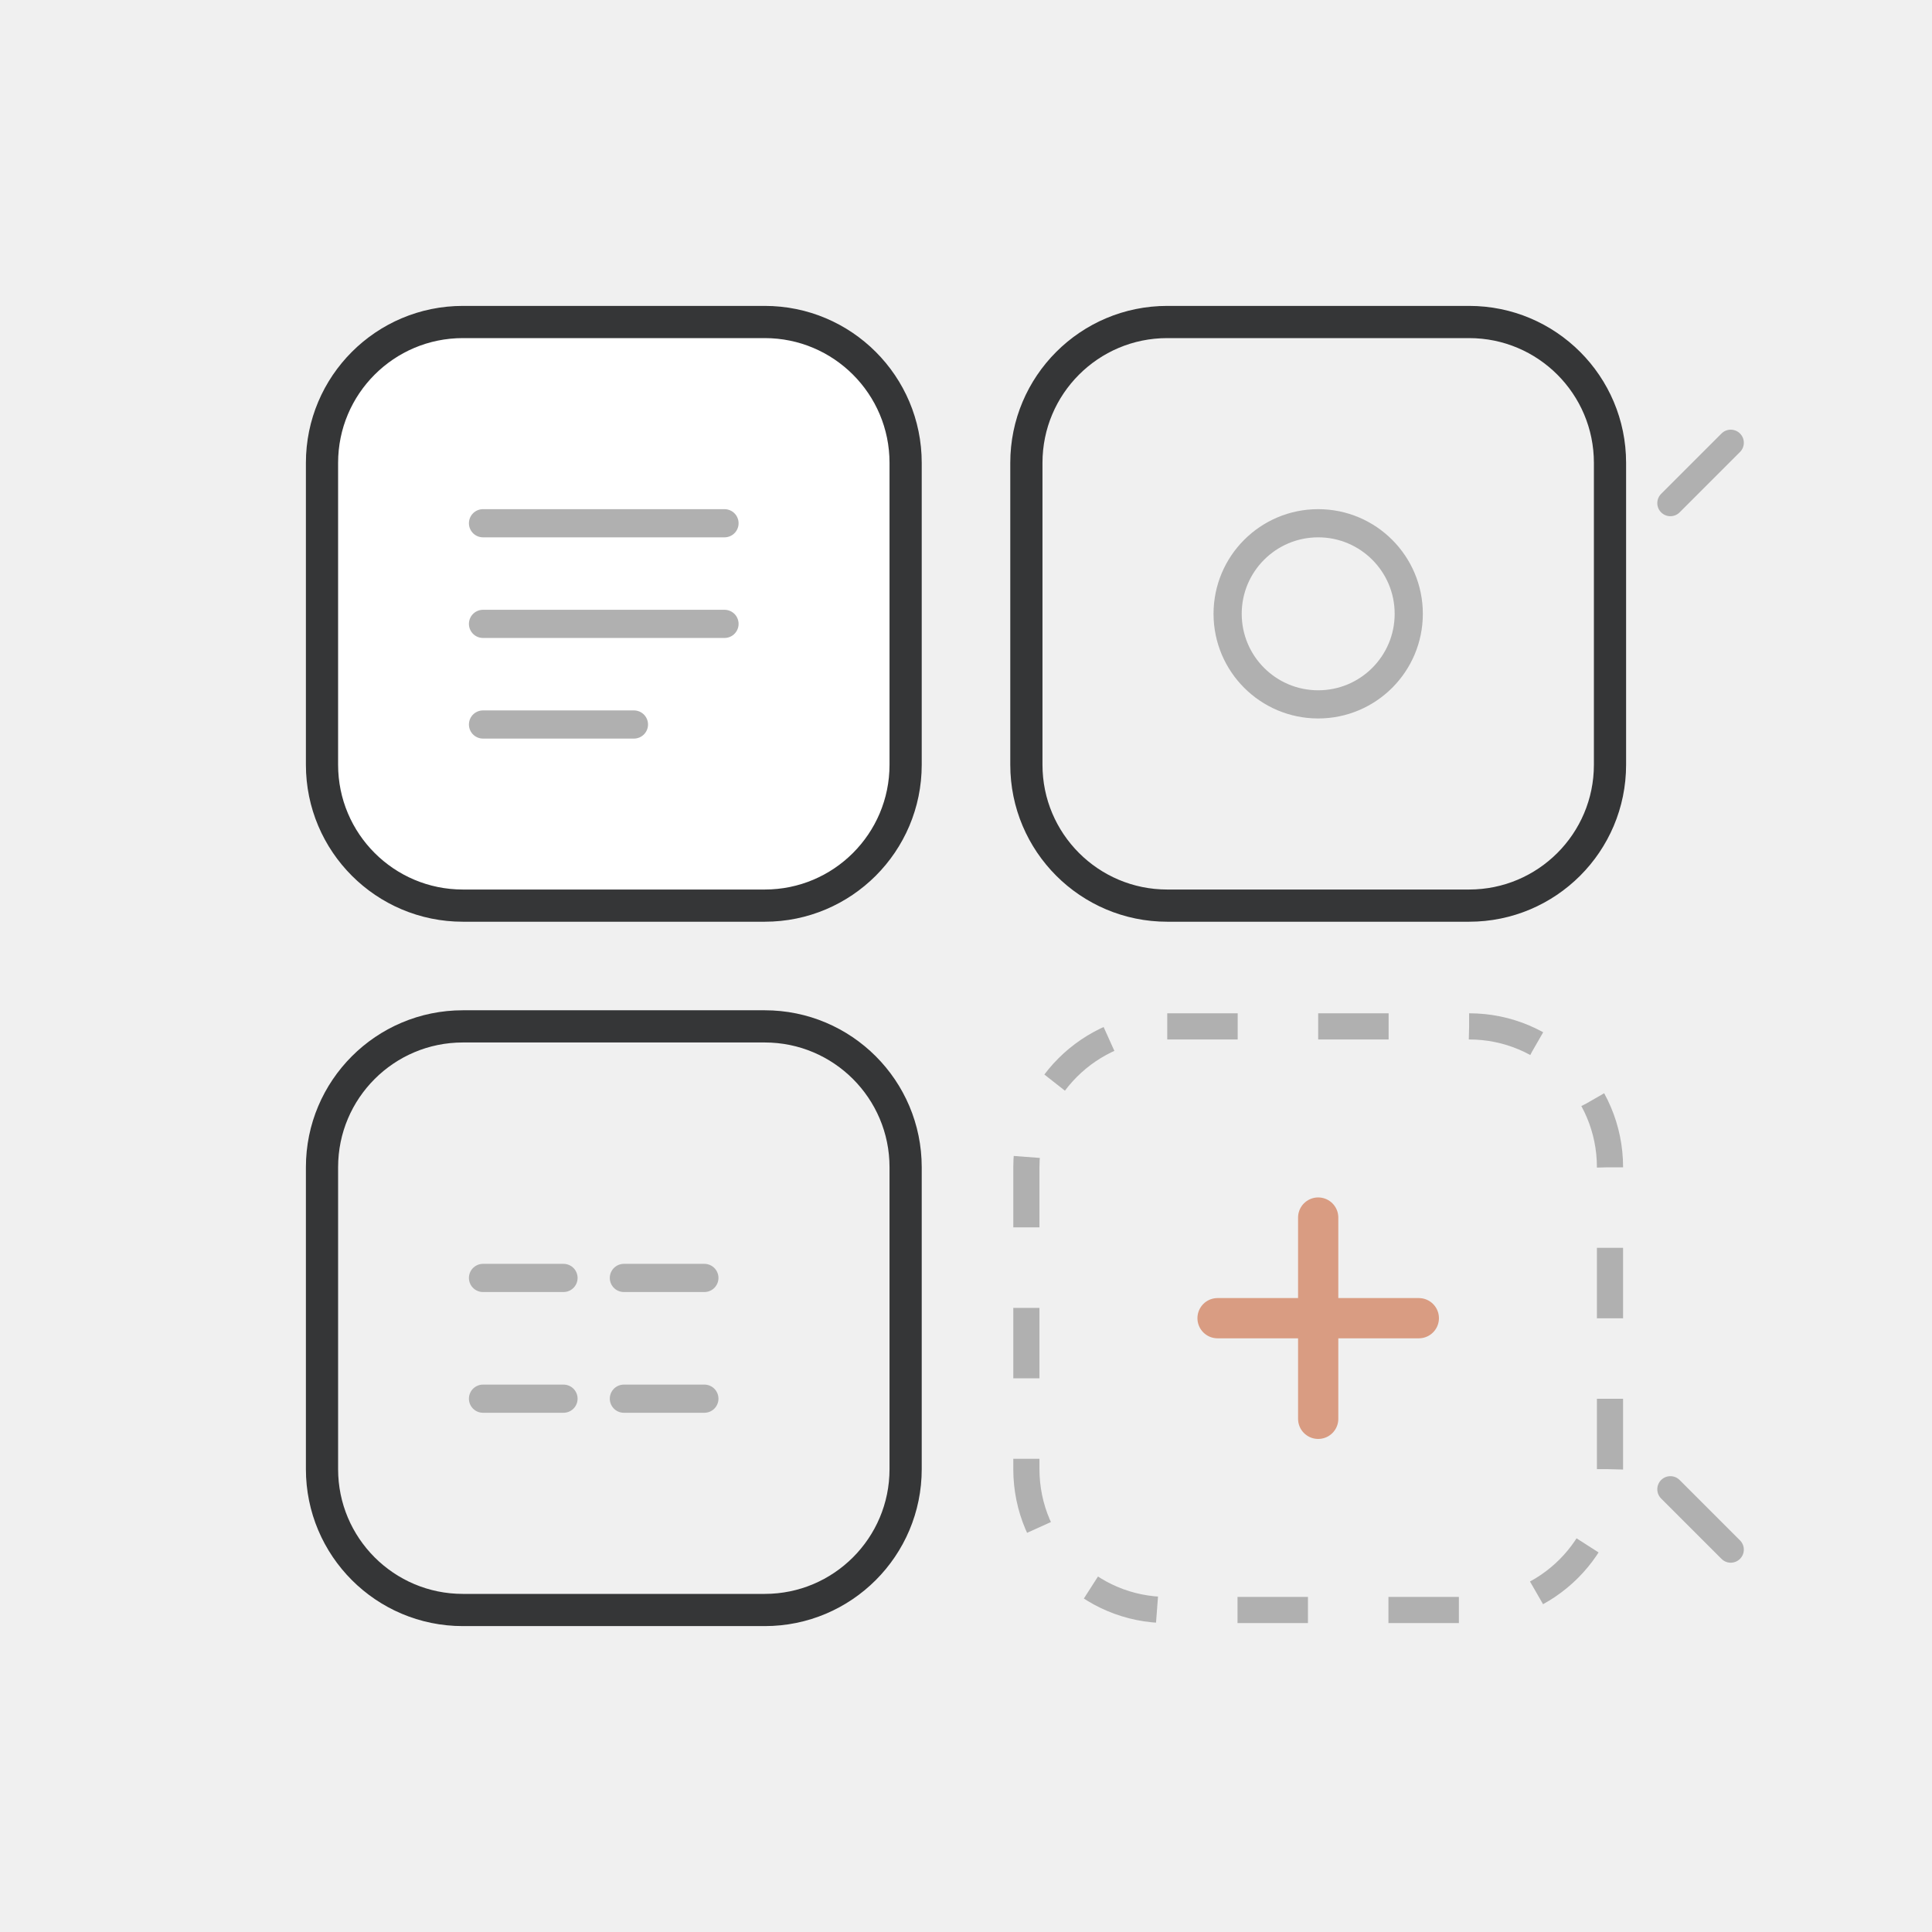
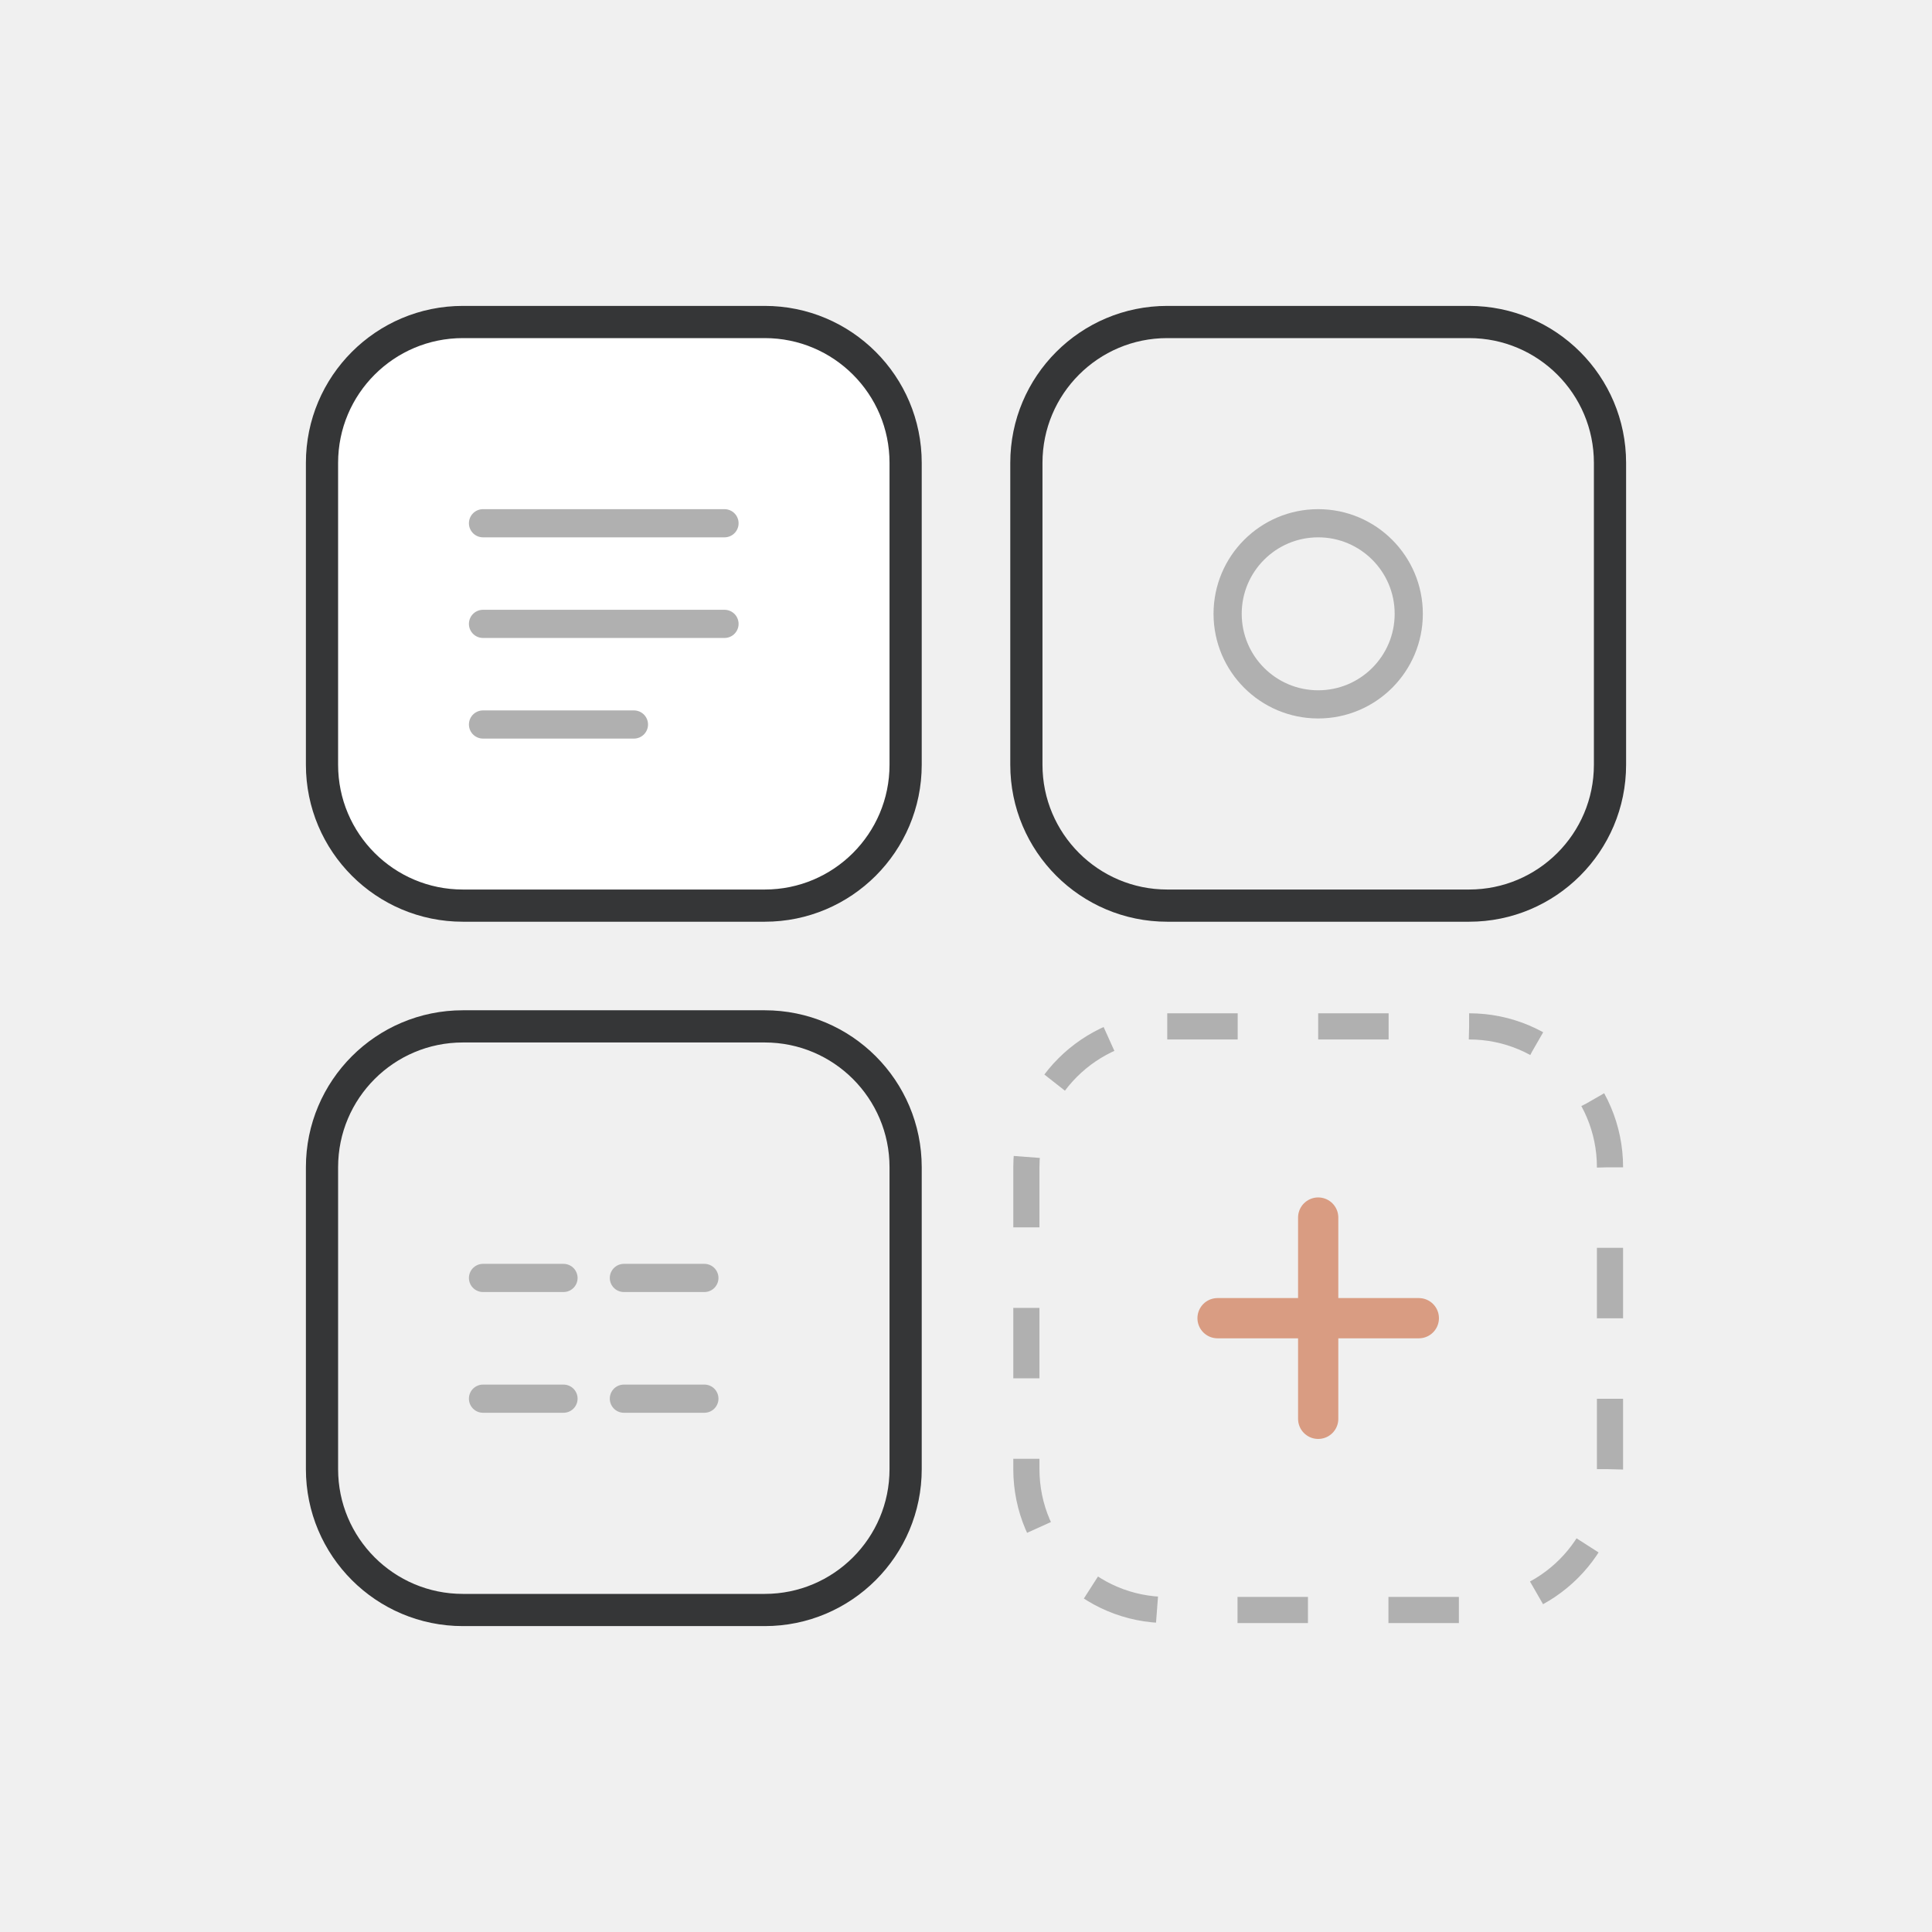
<svg xmlns="http://www.w3.org/2000/svg" width="192" height="192" viewBox="0 0 192 192" fill="none">
  <g stroke="#353637" stroke-width="3.2" stroke-linejoin="round">
    <rect x="32" y="32" width="58" height="58" rx="14" fill="#FFFFFF" />
    <rect x="102" y="32" width="58" height="58" rx="14" fill="#F0F0F0" />
    <rect x="32" y="102" width="58" height="58" rx="14" fill="#F0F0F0" />
    <rect x="102" y="102" width="58" height="58" rx="14" stroke="#B0B0B0" stroke-width="2.6" stroke-dasharray="7 8" />
  </g>
  <g stroke="#B0B0B0" stroke-width="2.8" stroke-linecap="round">
    <path d="M48 52h24M48 62h24M48 72h15" />
    <circle cx="131" cy="61" r="9" />
    <path d="M48 127h8M48 139h8M62 127h8M62 139h8" />
  </g>
  <g stroke="#D99C82" stroke-width="4" stroke-linecap="round">
    <path d="M131 121v20M121 131h20" />
  </g>
-   <g stroke="#B0B0B0" stroke-width="2.6" stroke-linecap="round">
-     <path d="M166 50l6-6M166 148l6 6" />
-   </g>
</svg>
